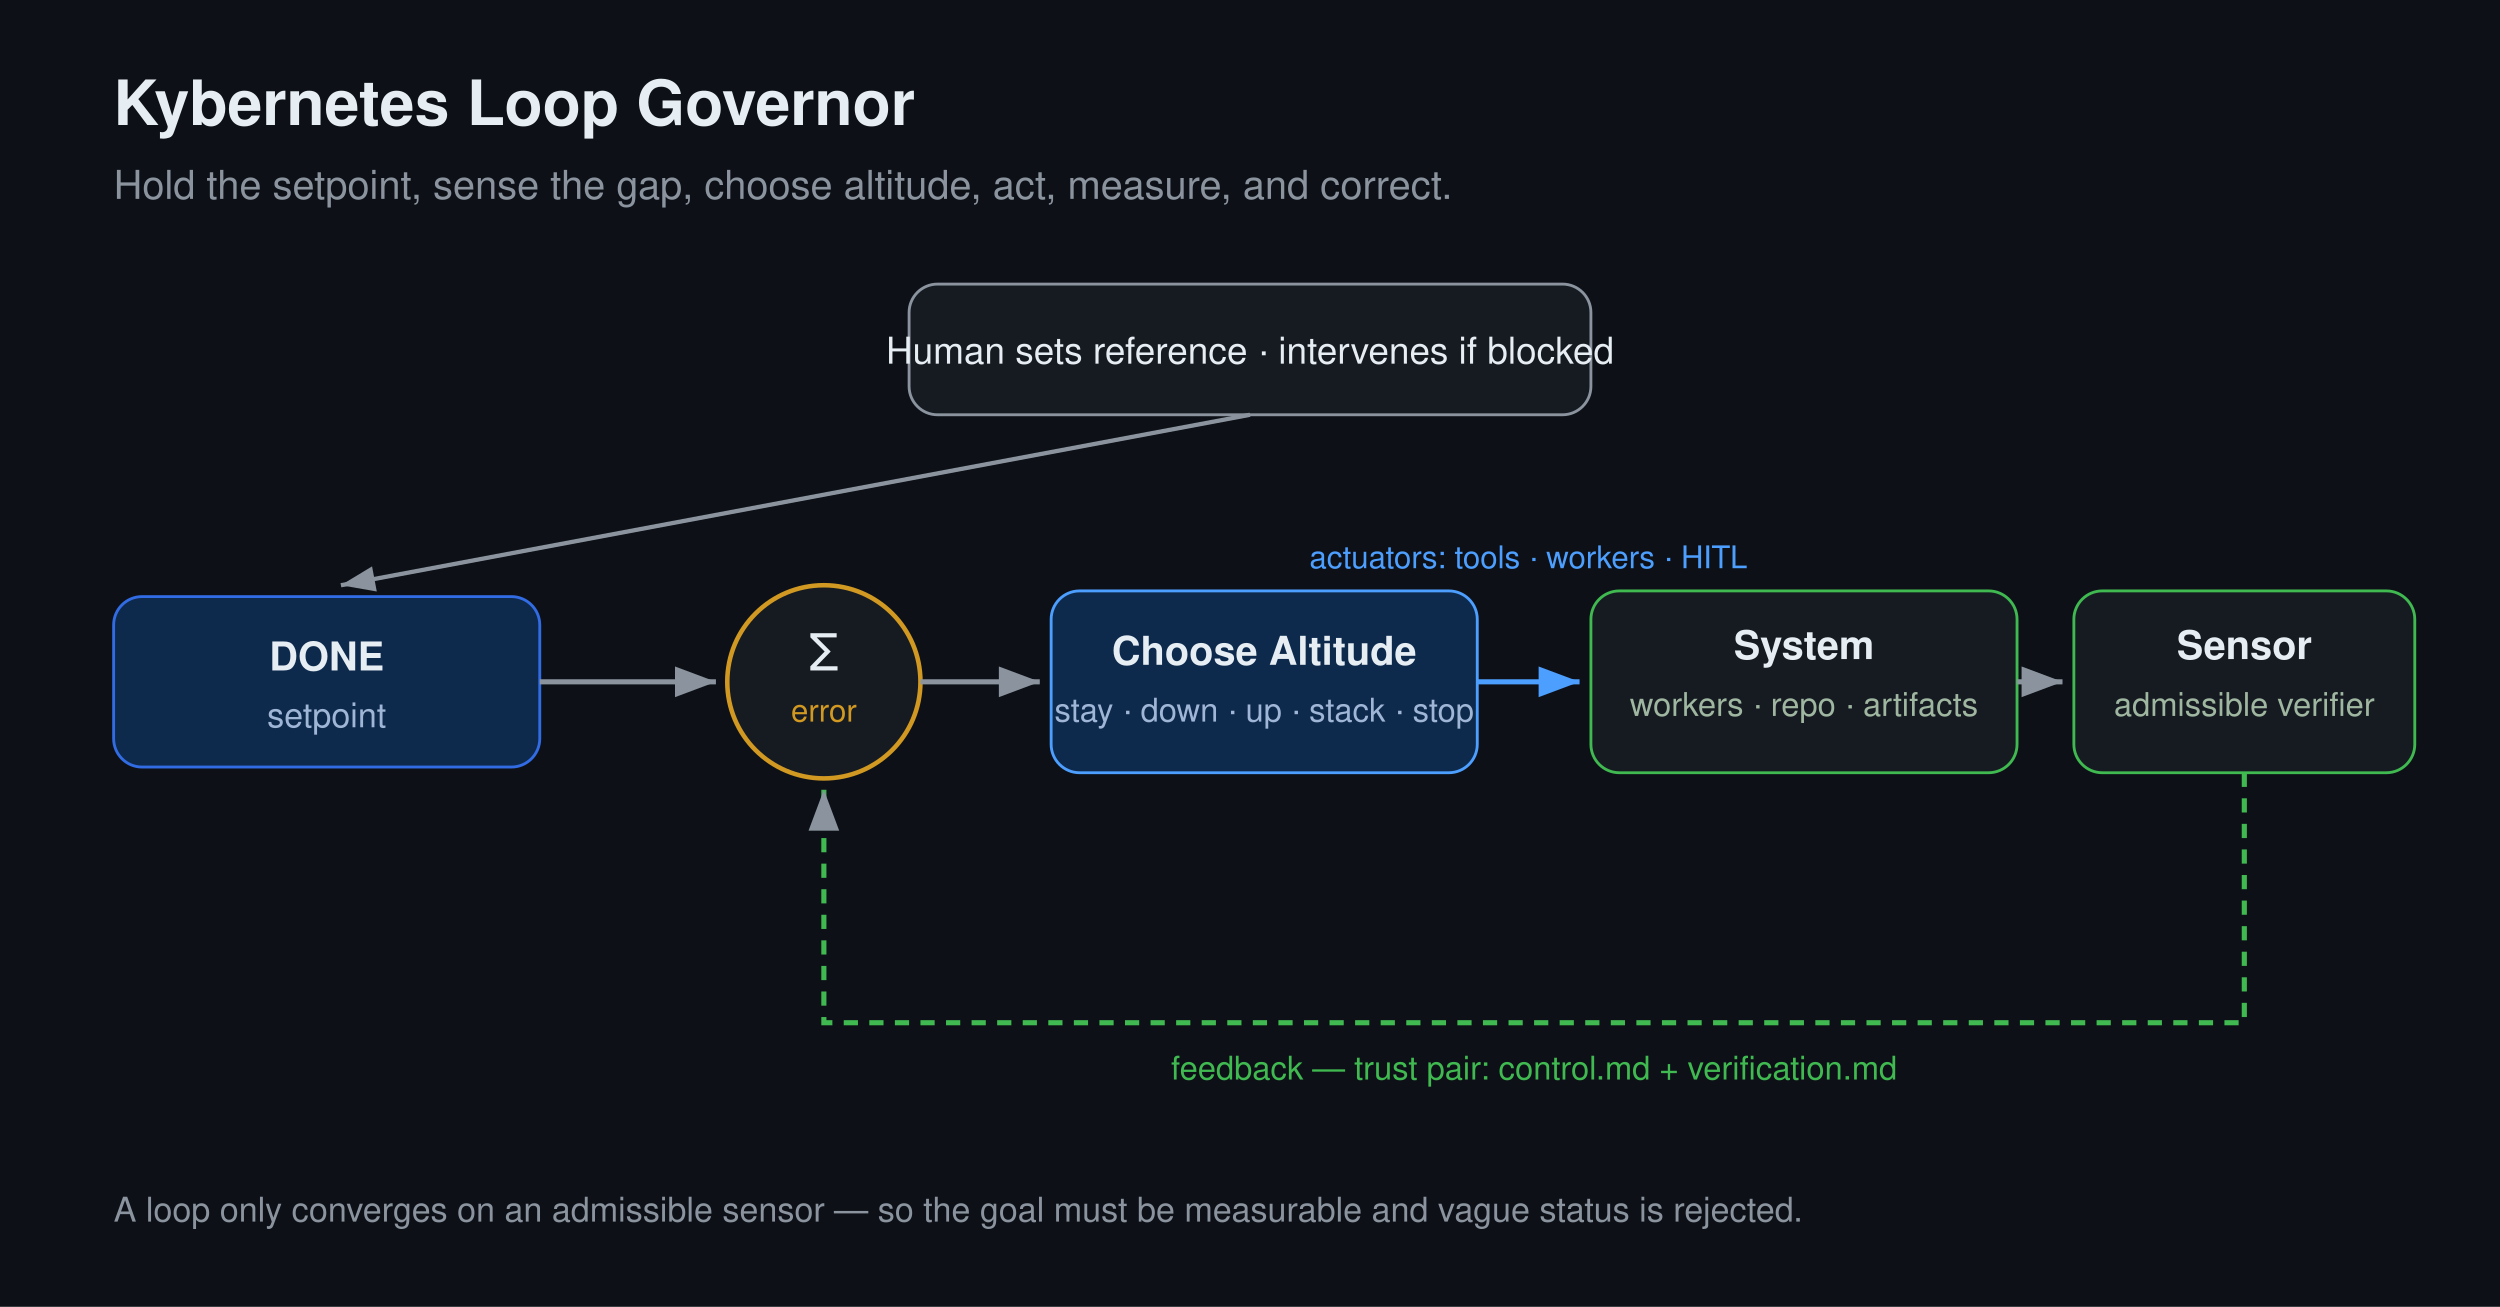
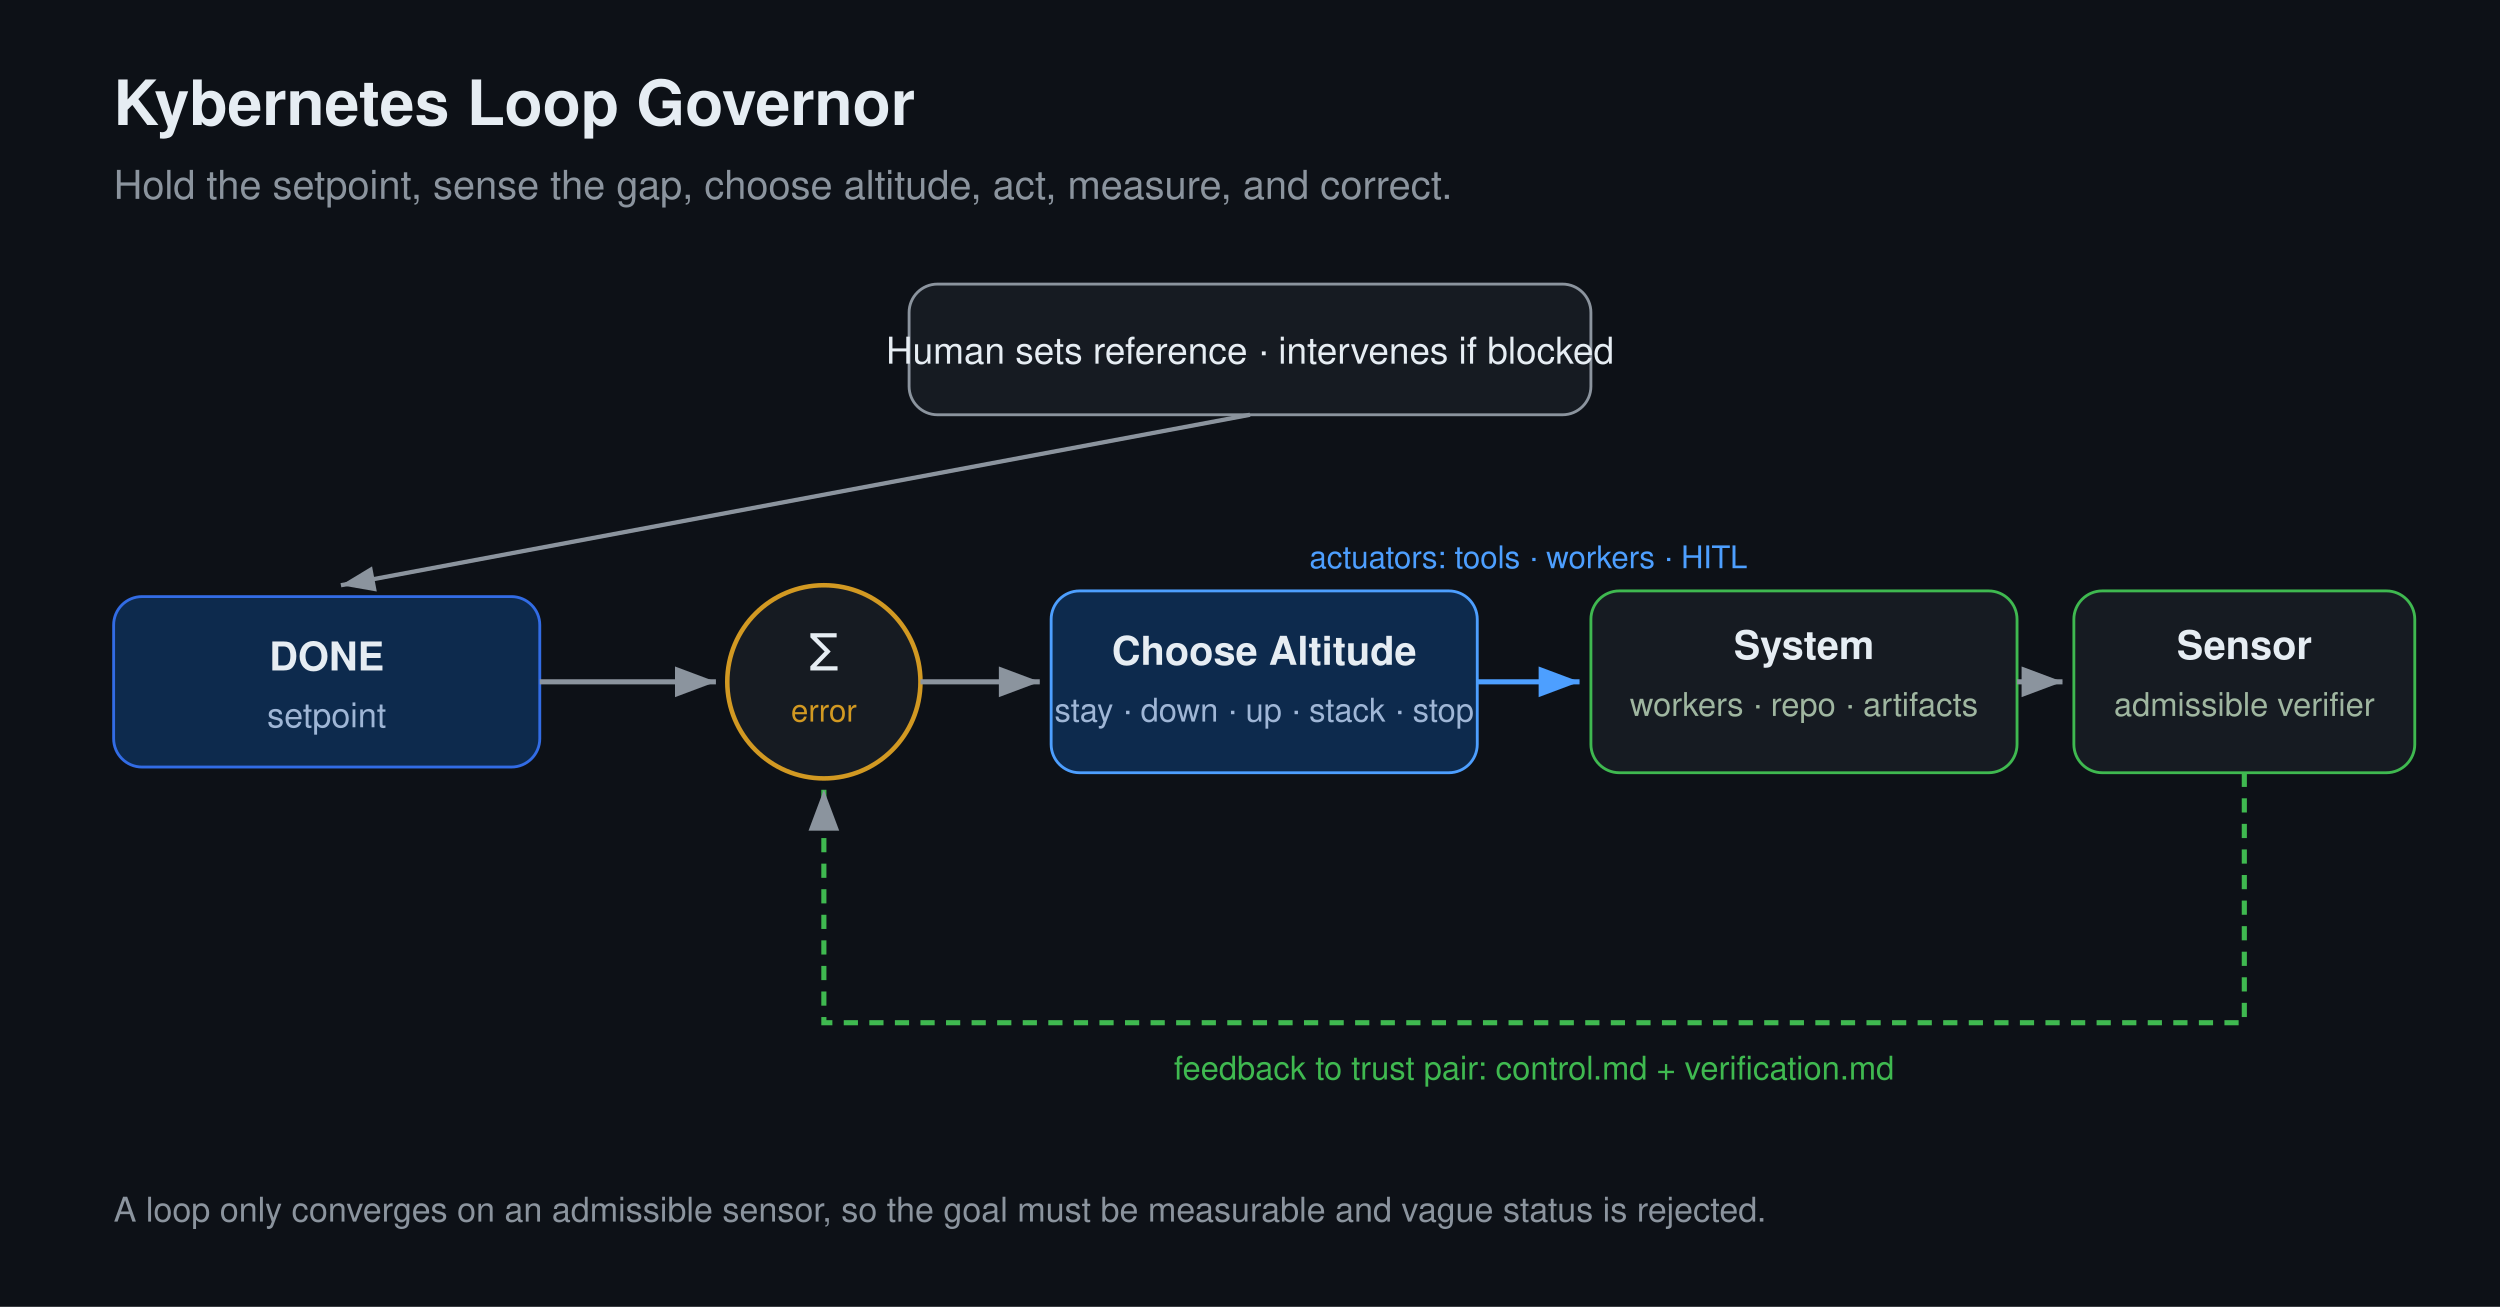
<svg xmlns="http://www.w3.org/2000/svg" viewBox="0 0 880 460" font-family="ui-sans-serif,Segoe UI,Helvetica,Arial,sans-serif">
  <defs>
    <marker id="arrow" markerWidth="10" markerHeight="10" refX="8" refY="3" orient="auto" markerUnits="strokeWidth">
      <path d="M0,0 L8,3 L0,6 Z" fill="#8b949e" />
    </marker>
    <marker id="arrowblue" markerWidth="10" markerHeight="10" refX="8" refY="3" orient="auto" markerUnits="strokeWidth">
      <path d="M0,0 L8,3 L0,6 Z" fill="#4d9fff" />
    </marker>
  </defs>
  <rect x="0" y="0" width="880" height="460" fill="#0d1117" />
  <text x="40" y="44" fill="#e6edf3" font-size="22" font-weight="600">Kybernetes Loop Governor</text>
  <text x="40" y="70" fill="#8b949e" font-size="14">Hold the setpoint, sense the gap, choose altitude, act, measure, and correct.</text>
  <rect x="320" y="100" width="240" height="46" rx="10" fill="#161b22" stroke="#8b949e" />
  <text x="440" y="128" fill="#e6edf3" font-size="13" text-anchor="middle">Human sets reference · intervenes if blocked</text>
  <line x1="440" y1="146" x2="120" y2="206" stroke="#8b949e" stroke-width="1.5" marker-end="url(#arrow)" />
  <rect x="40" y="210" width="150" height="60" rx="10" fill="#0d2a4d" stroke="#326ce5" />
  <text x="115" y="236" fill="#e6edf3" font-size="14" text-anchor="middle" font-weight="600">DONE</text>
  <text x="115" y="256" fill="#9fb6d6" font-size="12" text-anchor="middle">setpoint</text>
  <circle cx="290" cy="240" r="34" fill="#161b22" stroke="#d29922" stroke-width="1.6" />
  <text x="290" y="236" fill="#e6edf3" font-size="18" text-anchor="middle">Σ</text>
  <text x="290" y="254" fill="#d29922" font-size="11" text-anchor="middle">error</text>
  <rect x="370" y="208" width="150" height="64" rx="10" fill="#0d2a4d" stroke="#4d9fff" />
  <text x="445" y="234" fill="#e6edf3" font-size="14" text-anchor="middle" font-weight="600">Choose Altitude</text>
  <text x="445" y="254" fill="#9fb6d6" font-size="11.5" text-anchor="middle">stay · down · up · stack · stop</text>
  <rect x="560" y="208" width="150" height="64" rx="10" fill="#161b22" stroke="#3fb950" />
  <text x="635" y="232" fill="#e6edf3" font-size="14" text-anchor="middle" font-weight="600">System</text>
  <text x="635" y="252" fill="#9fb6a0" font-size="11.5" text-anchor="middle">workers · repo · artifacts</text>
  <rect x="730" y="208" width="120" height="64" rx="10" fill="#161b22" stroke="#3fb950" />
  <text x="790" y="232" fill="#e6edf3" font-size="14" text-anchor="middle" font-weight="600">Sensor</text>
  <text x="790" y="252" fill="#9fb6a0" font-size="11.5" text-anchor="middle">admissible verifier</text>
  <line x1="190" y1="240" x2="252" y2="240" stroke="#8b949e" stroke-width="1.8" marker-end="url(#arrow)" />
  <line x1="324" y1="240" x2="366" y2="240" stroke="#8b949e" stroke-width="1.8" marker-end="url(#arrow)" />
  <line x1="520" y1="240" x2="556" y2="240" stroke="#4d9fff" stroke-width="1.8" marker-end="url(#arrowblue)" />
  <line x1="710" y1="240" x2="726" y2="240" stroke="#8b949e" stroke-width="1.8" marker-end="url(#arrow)" />
  <text x="538" y="200" fill="#4d9fff" font-size="11" text-anchor="middle">actuators: tools · workers · HITL</text>
  <path d="M790,272 L790,360 L290,360 L290,278" fill="none" stroke="#3fb950" stroke-width="1.8" stroke-dasharray="5 4" marker-end="url(#arrow)" />
-   <text x="540" y="380" fill="#3fb950" font-size="11.5" text-anchor="middle">feedback — trust pair: control.md + verification.md</text>
-   <text x="40" y="430" fill="#8b949e" font-size="12">A loop only converges on an admissible sensor — so the goal must be measurable and vague status is rejected.</text>
+   <text x="540" y="380" fill="#3fb950" font-size="11.5" text-anchor="middle">feedback to trust pair: control.md + verification.md</text>
+   <text x="40" y="430" fill="#8b949e" font-size="12">A loop only converges on an admissible sensor, so the goal must be measurable and vague status is rejected.</text>
</svg>
